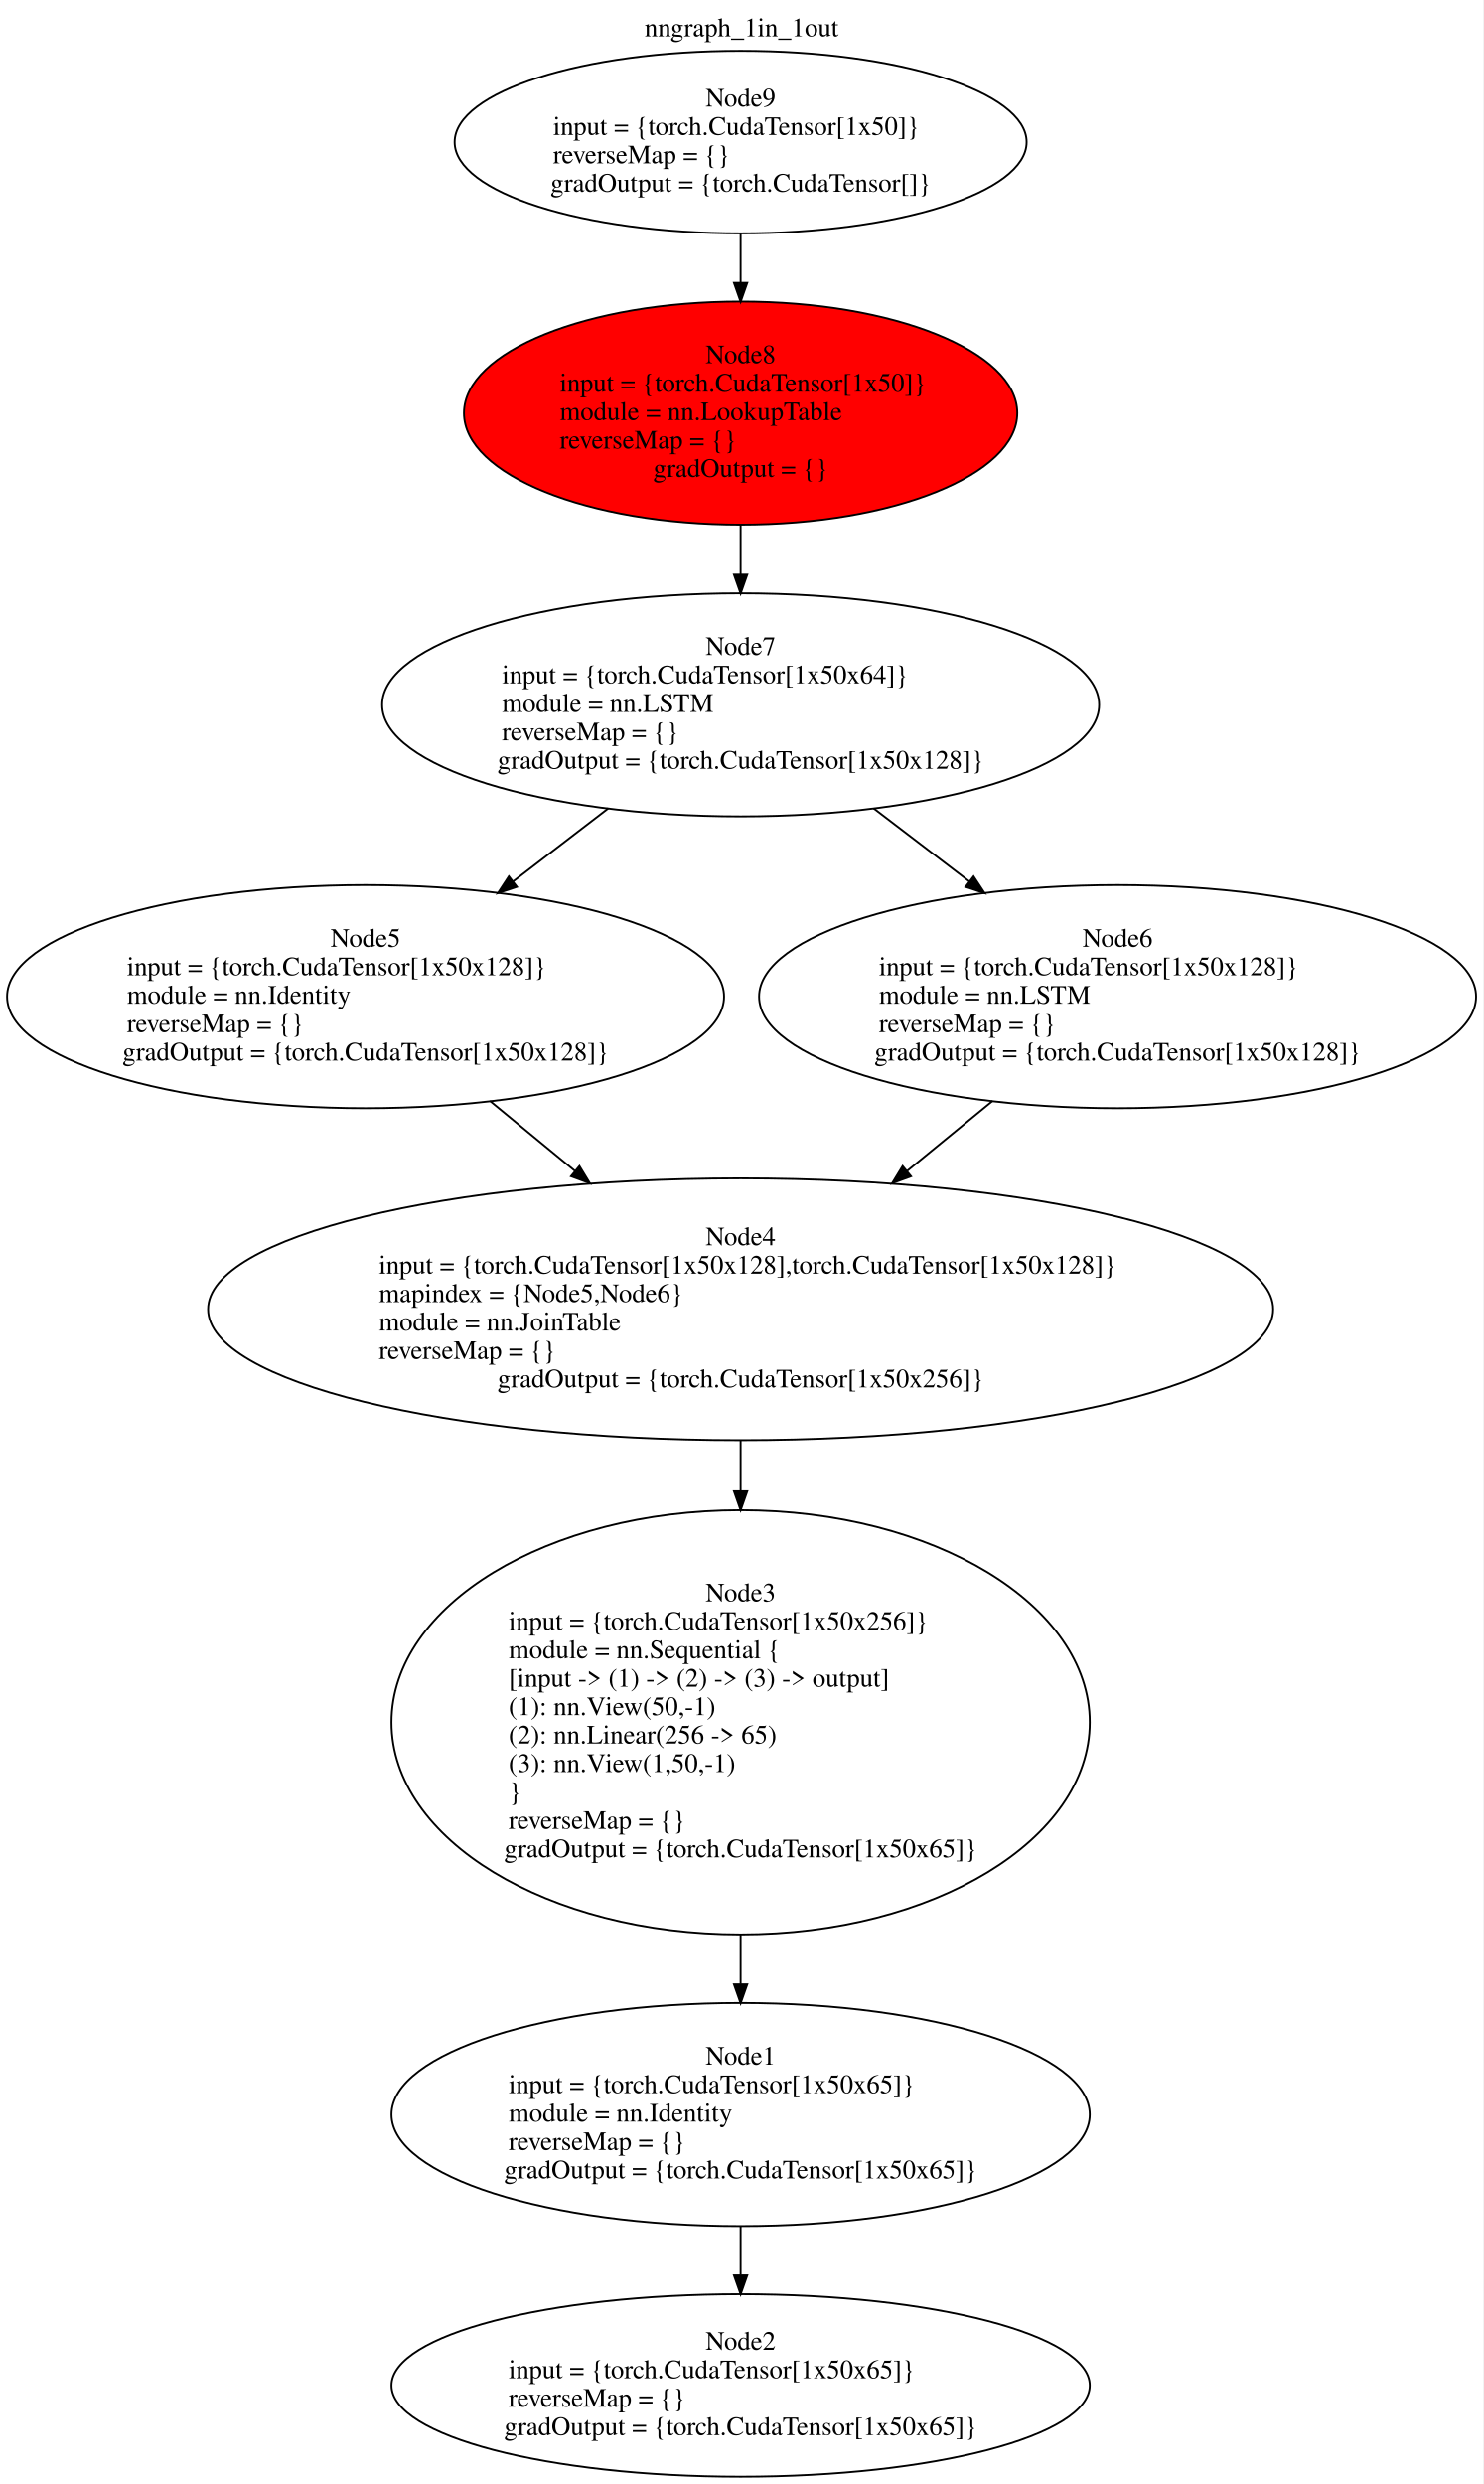
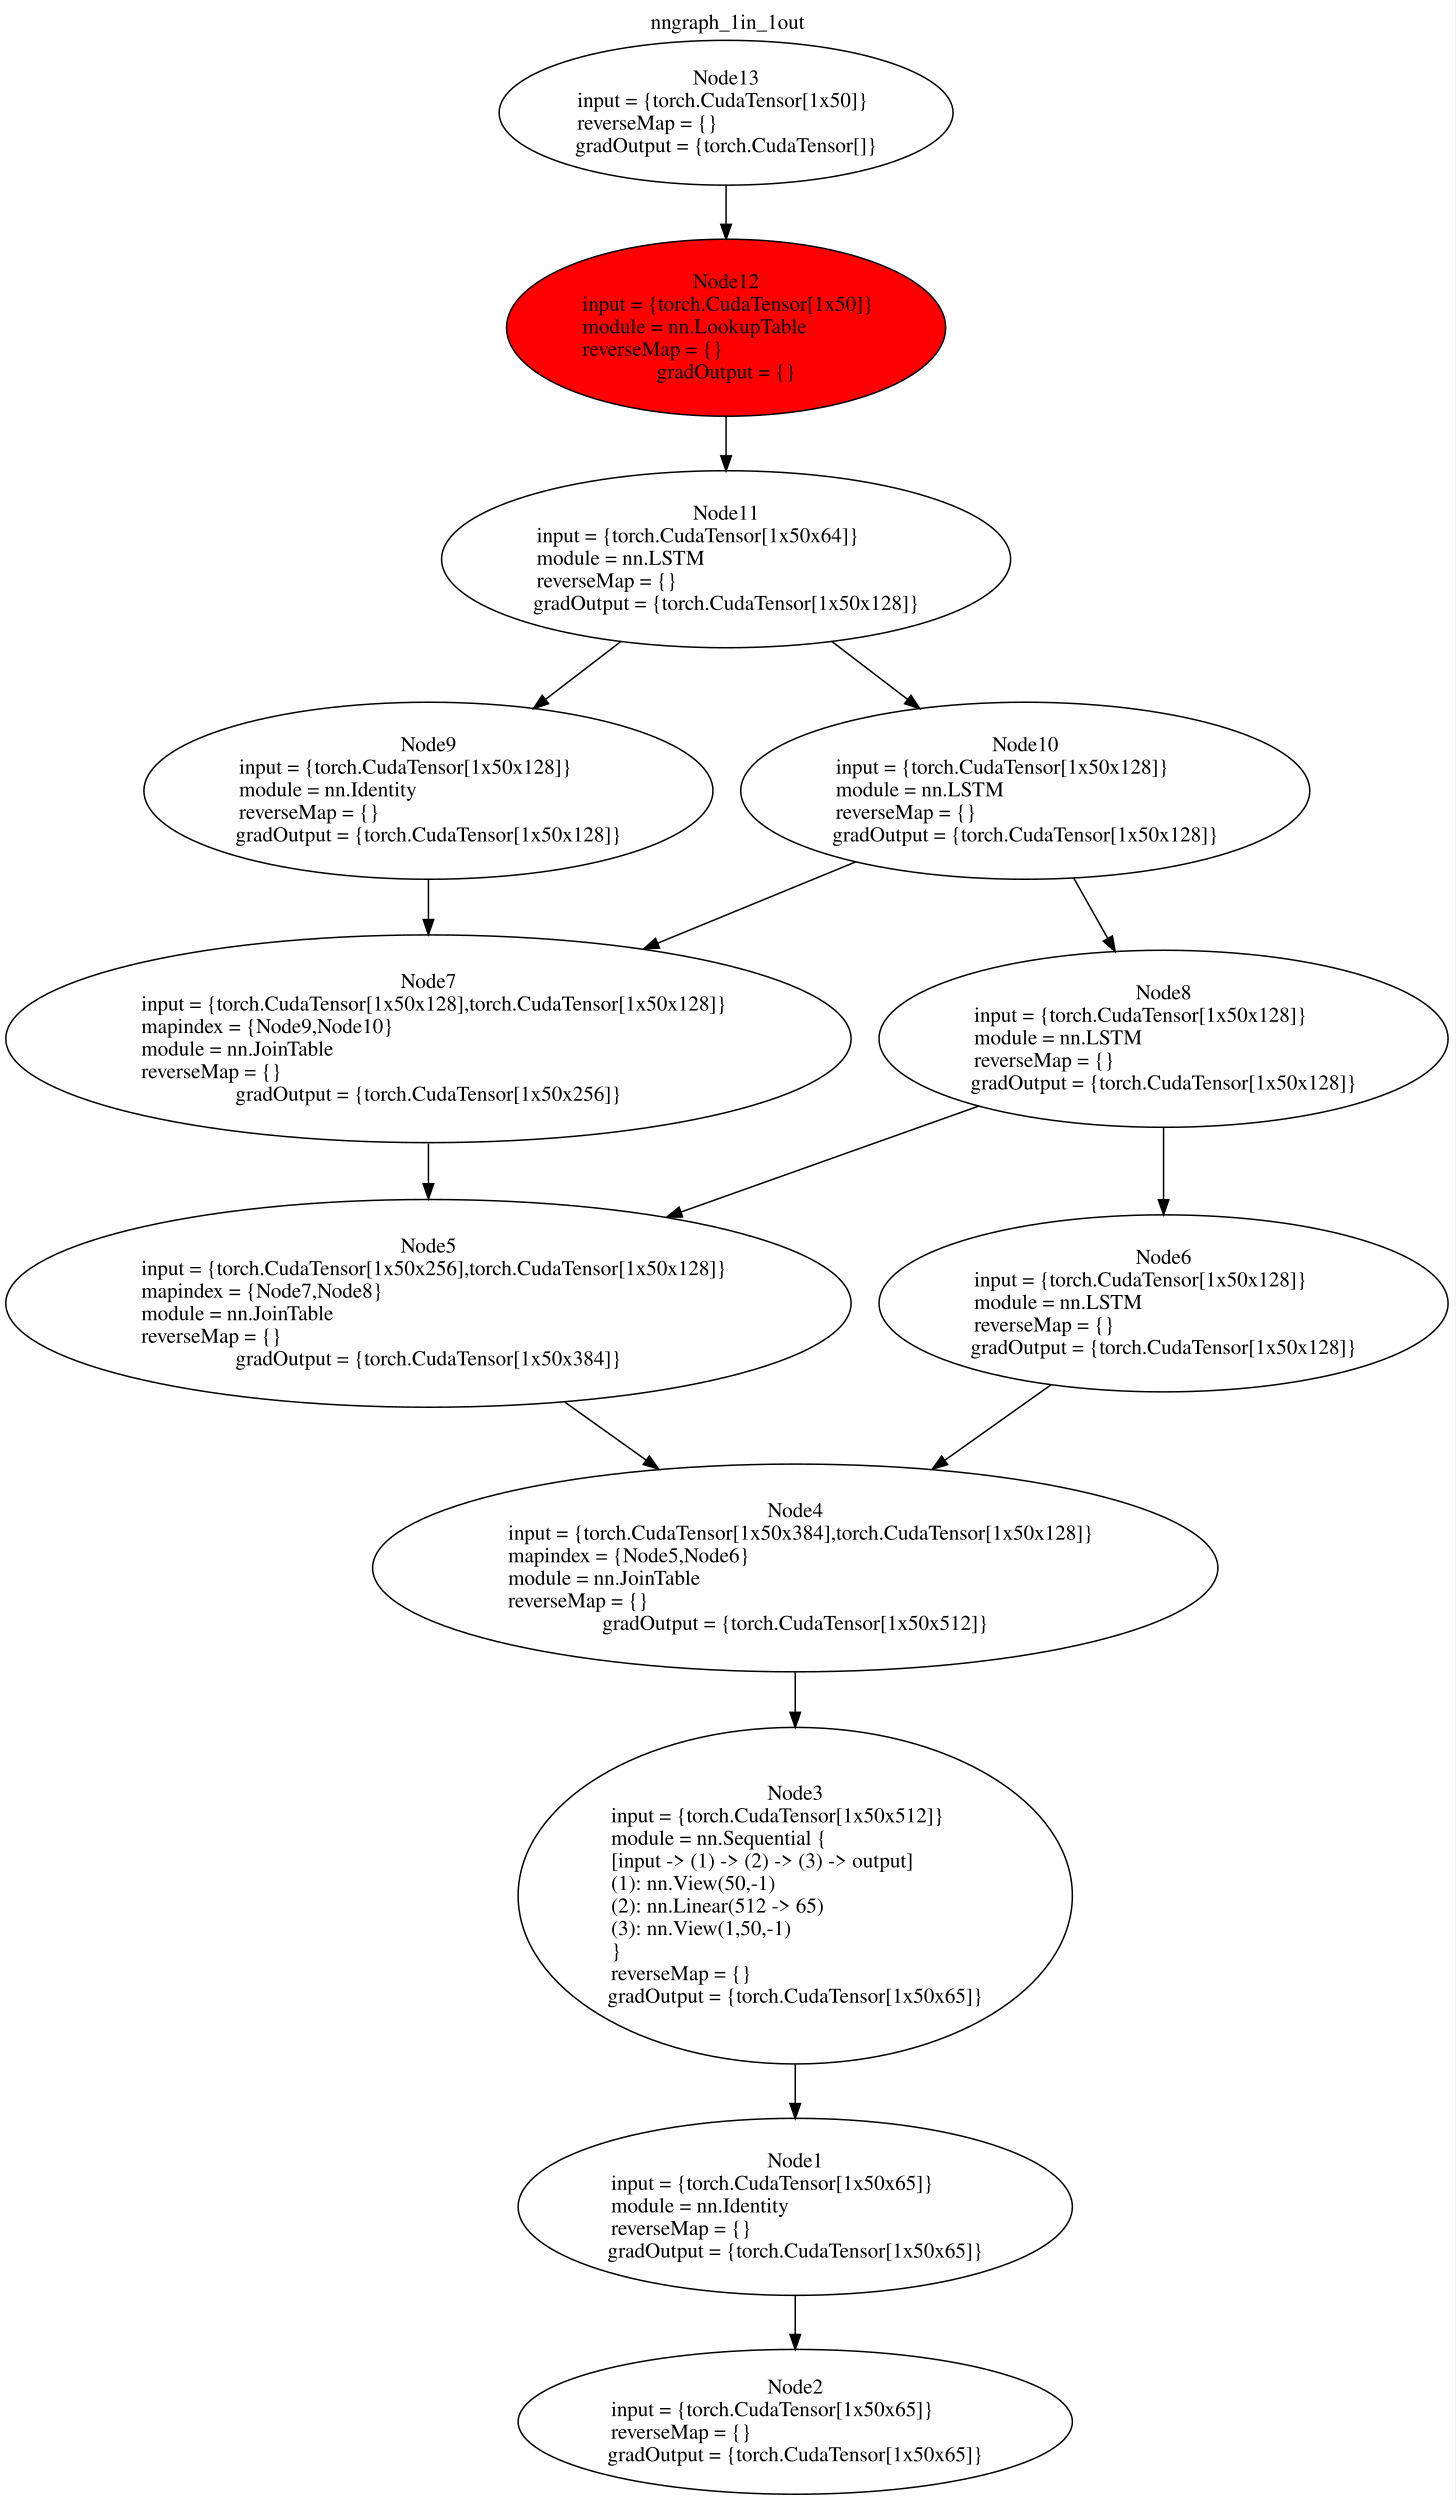
- <svg xmlns="http://www.w3.org/2000/svg" xmlns:xlink="http://www.w3.org/1999/xlink" width="783pt" height="1311pt" viewBox="0.00 0.00 783.00 1311.00">
-   <g id="graph0" class="graph" transform="scale(1 1) rotate(0) translate(4 1307)">
-     <polygon fill="white" stroke="none" points="-4,4 -4,-1307 779,-1307 779,4 -4,4" />
-     <text text-anchor="middle" x="387.5" y="-1287.8" font-family="Times,serif" font-size="14.00">nngraph_1in_1out</text>
+ <svg xmlns="http://www.w3.org/2000/svg" xmlns:xlink="http://www.w3.org/1999/xlink" width="968pt" height="1663pt" viewBox="0.00 0.00 968.00 1663.00">
+   <g id="graph0" class="graph" transform="scale(1 1) rotate(0) translate(4 1659)">
+     <polygon fill="white" stroke="none" points="-4,4 -4,-1659 964,-1659 964,4 -4,4" />
+     <text text-anchor="middle" x="480" y="-1639.8" font-family="Times,serif" font-size="14.00">nngraph_1in_1out</text>
    <g id="node1" class="node">
      <g id="a_node1">
        <a xlink:title="[./LanguageModelSkipCon.lua]:123_">
-           <ellipse fill="none" stroke="black" cx="387" cy="-191" rx="184.332" ry="58.88" />
-           <text text-anchor="middle" x="387" y="-217.3" font-family="Times,serif" font-size="14.00">Node1</text>
-           <text text-anchor="start" x="264.5" y="-202.3" font-family="Times,serif" font-size="14.00">input = {torch.CudaTensor[1x50x65]}</text>
-           <text text-anchor="start" x="264.5" y="-187.3" font-family="Times,serif" font-size="14.00">module = nn.Identity</text>
-           <text text-anchor="start" x="264.5" y="-172.3" font-family="Times,serif" font-size="14.00">reverseMap = {}</text>
-           <text text-anchor="middle" x="387" y="-157.3" font-family="Times,serif" font-size="14.00">gradOutput = {torch.CudaTensor[1x50x65]}</text>
+           <ellipse fill="none" stroke="black" cx="525" cy="-191" rx="184.332" ry="58.88" />
+           <text text-anchor="middle" x="525" y="-217.3" font-family="Times,serif" font-size="14.00">Node1</text>
+           <text text-anchor="start" x="402.5" y="-202.3" font-family="Times,serif" font-size="14.00">input = {torch.CudaTensor[1x50x65]}</text>
+           <text text-anchor="start" x="402.5" y="-187.3" font-family="Times,serif" font-size="14.00">module = nn.Identity</text>
+           <text text-anchor="start" x="402.5" y="-172.3" font-family="Times,serif" font-size="14.00">reverseMap = {}</text>
+           <text text-anchor="middle" x="525" y="-157.3" font-family="Times,serif" font-size="14.00">gradOutput = {torch.CudaTensor[1x50x65]}</text>
        </a>
      </g>
    </g>
    <g id="node2" class="node">
      <g id="a_node2">
        <a xlink:title="[[C]]:-1_">
-           <ellipse fill="none" stroke="black" cx="387" cy="-48" rx="184.332" ry="48.167" />
-           <text text-anchor="middle" x="387" y="-66.8" font-family="Times,serif" font-size="14.00">Node2</text>
-           <text text-anchor="start" x="264.5" y="-51.8" font-family="Times,serif" font-size="14.00">input = {torch.CudaTensor[1x50x65]}</text>
-           <text text-anchor="start" x="264.5" y="-36.8" font-family="Times,serif" font-size="14.00">reverseMap = {}</text>
-           <text text-anchor="middle" x="387" y="-21.8" font-family="Times,serif" font-size="14.00">gradOutput = {torch.CudaTensor[1x50x65]}</text>
+           <ellipse fill="none" stroke="black" cx="525" cy="-48" rx="184.332" ry="48.167" />
+           <text text-anchor="middle" x="525" y="-66.8" font-family="Times,serif" font-size="14.00">Node2</text>
+           <text text-anchor="start" x="402.5" y="-51.8" font-family="Times,serif" font-size="14.00">input = {torch.CudaTensor[1x50x65]}</text>
+           <text text-anchor="start" x="402.5" y="-36.8" font-family="Times,serif" font-size="14.00">reverseMap = {}</text>
+           <text text-anchor="middle" x="525" y="-21.8" font-family="Times,serif" font-size="14.00">gradOutput = {torch.CudaTensor[1x50x65]}</text>
        </a>
      </g>
    </g>
    <g id="edge1" class="edge">
-       <path fill="none" stroke="black" d="M387,-132.243C387,-123.7 387,-114.899 387,-106.364" />
-       <polygon fill="black" stroke="black" points="390.5,-106.121 387,-96.121 383.5,-106.121 390.5,-106.121" />
+       <path fill="none" stroke="black" d="M525,-132.243C525,-123.7 525,-114.899 525,-106.364" />
+       <polygon fill="black" stroke="black" points="528.5,-106.121 525,-96.121 521.5,-106.121 528.5,-106.121" />
    </g>
    <g id="node3" class="node">
      <g id="a_node3">
        <a xlink:title="[./LanguageModelSkipCon.lua]:123_">
-           <ellipse fill="none" stroke="black" cx="387" cy="-398" rx="184.332" ry="111.946" />
-           <text text-anchor="middle" x="387" y="-461.8" font-family="Times,serif" font-size="14.00">Node3</text>
-           <text text-anchor="start" x="264.5" y="-446.8" font-family="Times,serif" font-size="14.00">input = {torch.CudaTensor[1x50x256]}</text>
-           <text text-anchor="start" x="264.5" y="-431.8" font-family="Times,serif" font-size="14.00">module = nn.Sequential {</text>
-           <text text-anchor="start" x="264.5" y="-416.8" font-family="Times,serif" font-size="14.00">  [input -&gt; (1) -&gt; (2) -&gt; (3) -&gt; output]</text>
-           <text text-anchor="start" x="264.5" y="-401.8" font-family="Times,serif" font-size="14.00">  (1): nn.View(50,-1)</text>
-           <text text-anchor="start" x="264.5" y="-386.8" font-family="Times,serif" font-size="14.00">  (2): nn.Linear(256 -&gt; 65)</text>
-           <text text-anchor="start" x="264.5" y="-371.8" font-family="Times,serif" font-size="14.00">  (3): nn.View(1,50,-1)</text>
-           <text text-anchor="start" x="264.5" y="-356.8" font-family="Times,serif" font-size="14.00">}</text>
-           <text text-anchor="start" x="264.5" y="-341.8" font-family="Times,serif" font-size="14.00">reverseMap = {}</text>
-           <text text-anchor="middle" x="387" y="-326.8" font-family="Times,serif" font-size="14.00">gradOutput = {torch.CudaTensor[1x50x65]}</text>
+           <ellipse fill="none" stroke="black" cx="525" cy="-398" rx="184.332" ry="111.946" />
+           <text text-anchor="middle" x="525" y="-461.8" font-family="Times,serif" font-size="14.00">Node3</text>
+           <text text-anchor="start" x="402.5" y="-446.8" font-family="Times,serif" font-size="14.00">input = {torch.CudaTensor[1x50x512]}</text>
+           <text text-anchor="start" x="402.5" y="-431.8" font-family="Times,serif" font-size="14.00">module = nn.Sequential {</text>
+           <text text-anchor="start" x="402.5" y="-416.8" font-family="Times,serif" font-size="14.00">  [input -&gt; (1) -&gt; (2) -&gt; (3) -&gt; output]</text>
+           <text text-anchor="start" x="402.5" y="-401.8" font-family="Times,serif" font-size="14.00">  (1): nn.View(50,-1)</text>
+           <text text-anchor="start" x="402.5" y="-386.8" font-family="Times,serif" font-size="14.00">  (2): nn.Linear(512 -&gt; 65)</text>
+           <text text-anchor="start" x="402.5" y="-371.8" font-family="Times,serif" font-size="14.00">  (3): nn.View(1,50,-1)</text>
+           <text text-anchor="start" x="402.5" y="-356.8" font-family="Times,serif" font-size="14.00">}</text>
+           <text text-anchor="start" x="402.5" y="-341.8" font-family="Times,serif" font-size="14.00">reverseMap = {}</text>
+           <text text-anchor="middle" x="525" y="-326.8" font-family="Times,serif" font-size="14.00">gradOutput = {torch.CudaTensor[1x50x65]}</text>
        </a>
      </g>
    </g>
    <g id="edge2" class="edge">
-       <path fill="none" stroke="black" d="M387,-286.1C387,-277.18 387,-268.345 387,-259.868" />
-       <polygon fill="black" stroke="black" points="390.5,-259.724 387,-249.724 383.5,-259.724 390.5,-259.724" />
+       <path fill="none" stroke="black" d="M525,-286.1C525,-277.18 525,-268.345 525,-259.868" />
+       <polygon fill="black" stroke="black" points="528.5,-259.724 525,-249.724 521.5,-259.724 528.5,-259.724" />
    </g>
    <g id="node4" class="node">
      <g id="a_node4">
-         <a xlink:title="[./LanguageModelSkipCon.lua]:85_">
-           <ellipse fill="none" stroke="black" cx="387" cy="-616" rx="281.143" ry="69.094" />
-           <text text-anchor="middle" x="387" y="-649.8" font-family="Times,serif" font-size="14.00">Node4</text>
-           <text text-anchor="start" x="196" y="-634.8" font-family="Times,serif" font-size="14.00">input = {torch.CudaTensor[1x50x128],torch.CudaTensor[1x50x128]}</text>
-           <text text-anchor="start" x="196" y="-619.8" font-family="Times,serif" font-size="14.00">mapindex = {Node5,Node6}</text>
-           <text text-anchor="start" x="196" y="-604.8" font-family="Times,serif" font-size="14.00">module = nn.JoinTable</text>
-           <text text-anchor="start" x="196" y="-589.8" font-family="Times,serif" font-size="14.00">reverseMap = {}</text>
-           <text text-anchor="middle" x="387" y="-574.8" font-family="Times,serif" font-size="14.00">gradOutput = {torch.CudaTensor[1x50x256]}</text>
+         <a xlink:title="[./LanguageModelSkipCon.lua]:84_">
+           <ellipse fill="none" stroke="black" cx="525" cy="-616" rx="281.143" ry="69.094" />
+           <text text-anchor="middle" x="525" y="-649.8" font-family="Times,serif" font-size="14.00">Node4</text>
+           <text text-anchor="start" x="334" y="-634.8" font-family="Times,serif" font-size="14.00">input = {torch.CudaTensor[1x50x384],torch.CudaTensor[1x50x128]}</text>
+           <text text-anchor="start" x="334" y="-619.8" font-family="Times,serif" font-size="14.00">mapindex = {Node5,Node6}</text>
+           <text text-anchor="start" x="334" y="-604.8" font-family="Times,serif" font-size="14.00">module = nn.JoinTable</text>
+           <text text-anchor="start" x="334" y="-589.8" font-family="Times,serif" font-size="14.00">reverseMap = {}</text>
+           <text text-anchor="middle" x="525" y="-574.8" font-family="Times,serif" font-size="14.00">gradOutput = {torch.CudaTensor[1x50x512]}</text>
        </a>
      </g>
    </g>
    <g id="edge3" class="edge">
-       <path fill="none" stroke="black" d="M387,-546.656C387,-538.125 387,-529.211 387,-520.171" />
-       <polygon fill="black" stroke="black" points="390.5,-519.926 387,-509.926 383.5,-519.926 390.5,-519.926" />
+       <path fill="none" stroke="black" d="M525,-546.656C525,-538.125 525,-529.211 525,-520.171" />
+       <polygon fill="black" stroke="black" points="528.5,-519.926 525,-509.926 521.5,-519.926 528.5,-519.926" />
    </g>
    <g id="node5" class="node">
      <g id="a_node5">
-         <a xlink:title="[./LanguageModelSkipCon.lua]:64_">
-           <ellipse fill="none" stroke="black" cx="189" cy="-781" rx="189.257" ry="58.88" />
-           <text text-anchor="middle" x="189" y="-807.3" font-family="Times,serif" font-size="14.00">Node5</text>
-           <text text-anchor="start" x="63" y="-792.3" font-family="Times,serif" font-size="14.00">input = {torch.CudaTensor[1x50x128]}</text>
-           <text text-anchor="start" x="63" y="-777.3" font-family="Times,serif" font-size="14.00">module = nn.Identity</text>
-           <text text-anchor="start" x="63" y="-762.3" font-family="Times,serif" font-size="14.00">reverseMap = {}</text>
-           <text text-anchor="middle" x="189" y="-747.3" font-family="Times,serif" font-size="14.00">gradOutput = {torch.CudaTensor[1x50x128]}</text>
+         <a xlink:title="[./LanguageModelSkipCon.lua]:84_">
+           <ellipse fill="none" stroke="black" cx="281" cy="-792" rx="281.143" ry="69.094" />
+           <text text-anchor="middle" x="281" y="-825.8" font-family="Times,serif" font-size="14.00">Node5</text>
+           <text text-anchor="start" x="90" y="-810.8" font-family="Times,serif" font-size="14.00">input = {torch.CudaTensor[1x50x256],torch.CudaTensor[1x50x128]}</text>
+           <text text-anchor="start" x="90" y="-795.8" font-family="Times,serif" font-size="14.00">mapindex = {Node7,Node8}</text>
+           <text text-anchor="start" x="90" y="-780.8" font-family="Times,serif" font-size="14.00">module = nn.JoinTable</text>
+           <text text-anchor="start" x="90" y="-765.8" font-family="Times,serif" font-size="14.00">reverseMap = {}</text>
+           <text text-anchor="middle" x="281" y="-750.8" font-family="Times,serif" font-size="14.00">gradOutput = {torch.CudaTensor[1x50x384]}</text>
        </a>
      </g>
    </g>
    <g id="edge4" class="edge">
-       <path fill="none" stroke="black" d="M254.656,-725.95C269.035,-714.112 284.477,-701.4 299.556,-688.987" />
-       <polygon fill="black" stroke="black" points="301.905,-691.587 307.401,-682.529 297.456,-686.182 301.905,-691.587" />
+       <path fill="none" stroke="black" d="M371.857,-726.209C389.481,-713.64 408.035,-700.409 425.909,-687.663" />
+       <polygon fill="black" stroke="black" points="427.958,-690.501 434.068,-681.845 423.894,-684.802 427.958,-690.501" />
    </g>
    <g id="node6" class="node">
      <g id="a_node6">
-         <a xlink:title="[./LanguageModelSkipCon.lua]:79_">
-           <ellipse fill="none" stroke="black" cx="586" cy="-781" rx="189.257" ry="58.88" />
-           <text text-anchor="middle" x="586" y="-807.3" font-family="Times,serif" font-size="14.00">Node6</text>
-           <text text-anchor="start" x="460" y="-792.3" font-family="Times,serif" font-size="14.00">input = {torch.CudaTensor[1x50x128]}</text>
-           <text text-anchor="start" x="460" y="-777.3" font-family="Times,serif" font-size="14.00">module = nn.LSTM</text>
-           <text text-anchor="start" x="460" y="-762.3" font-family="Times,serif" font-size="14.00">reverseMap = {}</text>
-           <text text-anchor="middle" x="586" y="-747.3" font-family="Times,serif" font-size="14.00">gradOutput = {torch.CudaTensor[1x50x128]}</text>
+         <a xlink:title="[./LanguageModelSkipCon.lua]:78_">
+           <ellipse fill="none" stroke="black" cx="770" cy="-792" rx="189.257" ry="58.88" />
+           <text text-anchor="middle" x="770" y="-818.3" font-family="Times,serif" font-size="14.00">Node6</text>
+           <text text-anchor="start" x="644" y="-803.3" font-family="Times,serif" font-size="14.00">input = {torch.CudaTensor[1x50x128]}</text>
+           <text text-anchor="start" x="644" y="-788.3" font-family="Times,serif" font-size="14.00">module = nn.LSTM</text>
+           <text text-anchor="start" x="644" y="-773.3" font-family="Times,serif" font-size="14.00">reverseMap = {}</text>
+           <text text-anchor="middle" x="770" y="-758.3" font-family="Times,serif" font-size="14.00">gradOutput = {torch.CudaTensor[1x50x128]}</text>
        </a>
      </g>
    </g>
    <g id="edge5" class="edge">
-       <path fill="none" stroke="black" d="M520.012,-725.95C505.561,-714.112 490.041,-701.4 474.886,-688.987" />
-       <polygon fill="black" stroke="black" points="476.955,-686.158 467.001,-682.529 472.52,-691.573 476.955,-686.158" />
+       <path fill="none" stroke="black" d="M695.161,-737.849C672.88,-722.025 648.107,-704.431 624.513,-687.675" />
+       <polygon fill="black" stroke="black" points="626.403,-684.724 616.224,-681.787 622.35,-690.431 626.403,-684.724" />
    </g>
    <g id="node7" class="node">
      <g id="a_node7">
-         <a xlink:title="[./LanguageModelSkipCon.lua]:58_">
-           <ellipse fill="none" stroke="black" cx="387" cy="-935" rx="189.257" ry="58.88" />
-           <text text-anchor="middle" x="387" y="-961.3" font-family="Times,serif" font-size="14.00">Node7</text>
-           <text text-anchor="start" x="261" y="-946.3" font-family="Times,serif" font-size="14.00">input = {torch.CudaTensor[1x50x64]}</text>
-           <text text-anchor="start" x="261" y="-931.3" font-family="Times,serif" font-size="14.00">module = nn.LSTM</text>
-           <text text-anchor="start" x="261" y="-916.3" font-family="Times,serif" font-size="14.00">reverseMap = {}</text>
-           <text text-anchor="middle" x="387" y="-901.3" font-family="Times,serif" font-size="14.00">gradOutput = {torch.CudaTensor[1x50x128]}</text>
+         <a xlink:title="[./LanguageModelSkipCon.lua]:84_">
+           <ellipse fill="none" stroke="black" cx="281" cy="-968" rx="281.143" ry="69.094" />
+           <text text-anchor="middle" x="281" y="-1001.8" font-family="Times,serif" font-size="14.00">Node7</text>
+           <text text-anchor="start" x="90" y="-986.8" font-family="Times,serif" font-size="14.00">input = {torch.CudaTensor[1x50x128],torch.CudaTensor[1x50x128]}</text>
+           <text text-anchor="start" x="90" y="-971.8" font-family="Times,serif" font-size="14.00">mapindex = {Node9,Node10}</text>
+           <text text-anchor="start" x="90" y="-956.8" font-family="Times,serif" font-size="14.00">module = nn.JoinTable</text>
+           <text text-anchor="start" x="90" y="-941.8" font-family="Times,serif" font-size="14.00">reverseMap = {}</text>
+           <text text-anchor="middle" x="281" y="-926.8" font-family="Times,serif" font-size="14.00">gradOutput = {torch.CudaTensor[1x50x256]}</text>
        </a>
      </g>
    </g>
    <g id="edge6" class="edge">
-       <path fill="none" stroke="black" d="M317.193,-880.41C300.927,-867.924 283.506,-854.55 266.914,-841.813" />
-       <polygon fill="black" stroke="black" points="268.908,-838.931 258.844,-835.618 264.645,-844.484 268.908,-838.931" />
-     </g>
-     <g id="edge7" class="edge">
-       <path fill="none" stroke="black" d="M457.16,-880.41C473.508,-867.924 491.017,-854.55 507.692,-841.813" />
-       <polygon fill="black" stroke="black" points="509.98,-844.469 515.803,-835.618 505.731,-838.907 509.98,-844.469" />
+       <path fill="none" stroke="black" d="M281,-898.231C281,-889.56 281,-880.636 281,-871.824" />
+       <polygon fill="black" stroke="black" points="284.5,-871.555 281,-861.555 277.5,-871.555 284.5,-871.555" />
    </g>
    <g id="node8" class="node">
      <g id="a_node8">
-         <a xlink:title="[./LanguageModelSkipCon.lua]:41_">
-           <ellipse fill="red" stroke="black" cx="387" cy="-1089" rx="146.057" ry="58.88" />
-           <text text-anchor="middle" x="387" y="-1115.3" font-family="Times,serif" font-size="14.00">Node8</text>
-           <text text-anchor="start" x="291.5" y="-1100.3" font-family="Times,serif" font-size="14.00">input = {torch.CudaTensor[1x50]}</text>
-           <text text-anchor="start" x="291.5" y="-1085.3" font-family="Times,serif" font-size="14.00">module = nn.LookupTable</text>
-           <text text-anchor="start" x="291.5" y="-1070.3" font-family="Times,serif" font-size="14.00">reverseMap = {}</text>
-           <text text-anchor="middle" x="387" y="-1055.3" font-family="Times,serif" font-size="14.00">gradOutput = {}</text>
-         </a>
-       </g>
+         <a xlink:title="[./LanguageModelSkipCon.lua]:78_">
+           <ellipse fill="none" stroke="black" cx="770" cy="-968" rx="189.257" ry="58.88" />
+           <text text-anchor="middle" x="770" y="-994.3" font-family="Times,serif" font-size="14.00">Node8</text>
+           <text text-anchor="start" x="644" y="-979.3" font-family="Times,serif" font-size="14.00">input = {torch.CudaTensor[1x50x128]}</text>
+           <text text-anchor="start" x="644" y="-964.3" font-family="Times,serif" font-size="14.00">module = nn.LSTM</text>
+           <text text-anchor="start" x="644" y="-949.3" font-family="Times,serif" font-size="14.00">reverseMap = {}</text>
+           <text text-anchor="middle" x="770" y="-934.3" font-family="Times,serif" font-size="14.00">gradOutput = {torch.CudaTensor[1x50x128]}</text>
+         </a>
+       </g>
+     </g>
+     <g id="edge7" class="edge">
+       <path fill="none" stroke="black" d="M647.236,-923.317C587.238,-901.968 514.111,-875.947 449.023,-852.788" />
+       <polygon fill="black" stroke="black" points="450.076,-849.447 439.481,-849.392 447.729,-856.042 450.076,-849.447" />
    </g>
    <g id="edge8" class="edge">
-       <path fill="none" stroke="black" d="M387,-1030.1C387,-1021.54 387,-1012.65 387,-1003.91" />
-       <polygon fill="black" stroke="black" points="390.5,-1003.74 387,-993.737 383.5,-1003.74 390.5,-1003.74" />
+       <path fill="none" stroke="black" d="M770,-909.061C770,-893.733 770,-877.046 770,-861.229" />
+       <polygon fill="black" stroke="black" points="773.5,-860.983 770,-850.983 766.5,-860.983 773.5,-860.983" />
    </g>
    <g id="node9" class="node">
      <g id="a_node9">
+         <a xlink:title="[./LanguageModelSkipCon.lua]:63_">
+           <ellipse fill="none" stroke="black" cx="281" cy="-1133" rx="189.257" ry="58.88" />
+           <text text-anchor="middle" x="281" y="-1159.3" font-family="Times,serif" font-size="14.00">Node9</text>
+           <text text-anchor="start" x="155" y="-1144.3" font-family="Times,serif" font-size="14.00">input = {torch.CudaTensor[1x50x128]}</text>
+           <text text-anchor="start" x="155" y="-1129.3" font-family="Times,serif" font-size="14.00">module = nn.Identity</text>
+           <text text-anchor="start" x="155" y="-1114.3" font-family="Times,serif" font-size="14.00">reverseMap = {}</text>
+           <text text-anchor="middle" x="281" y="-1099.3" font-family="Times,serif" font-size="14.00">gradOutput = {torch.CudaTensor[1x50x128]}</text>
+         </a>
+       </g>
+     </g>
+     <g id="edge9" class="edge">
+       <path fill="none" stroke="black" d="M281,-1074.07C281,-1065.43 281,-1056.4 281,-1047.42" />
+       <polygon fill="black" stroke="black" points="284.5,-1047.33 281,-1037.33 277.5,-1047.33 284.5,-1047.33" />
+     </g>
+     <g id="node10" class="node">
+       <g id="a_node10">
+         <a xlink:title="[./LanguageModelSkipCon.lua]:78_">
+           <ellipse fill="none" stroke="black" cx="678" cy="-1133" rx="189.257" ry="58.88" />
+           <text text-anchor="middle" x="678" y="-1159.3" font-family="Times,serif" font-size="14.00">Node10</text>
+           <text text-anchor="start" x="552" y="-1144.3" font-family="Times,serif" font-size="14.00">input = {torch.CudaTensor[1x50x128]}</text>
+           <text text-anchor="start" x="552" y="-1129.3" font-family="Times,serif" font-size="14.00">module = nn.LSTM</text>
+           <text text-anchor="start" x="552" y="-1114.3" font-family="Times,serif" font-size="14.00">reverseMap = {}</text>
+           <text text-anchor="middle" x="678" y="-1099.3" font-family="Times,serif" font-size="14.00">gradOutput = {torch.CudaTensor[1x50x128]}</text>
+         </a>
+       </g>
+     </g>
+     <g id="edge10" class="edge">
+       <path fill="none" stroke="black" d="M565.298,-1085.73C524.313,-1068.9 477.287,-1049.59 433.435,-1031.59" />
+       <polygon fill="black" stroke="black" points="434.709,-1028.33 424.129,-1027.77 432.05,-1034.8 434.709,-1028.33" />
+     </g>
+     <g id="edge11" class="edge">
+       <path fill="none" stroke="black" d="M710.177,-1074.99C717.461,-1062.09 725.254,-1048.28 732.728,-1035.04" />
+       <polygon fill="black" stroke="black" points="735.974,-1036.41 737.841,-1025.98 729.878,-1032.97 735.974,-1036.41" />
+     </g>
+     <g id="node11" class="node">
+       <g id="a_node11">
+         <a xlink:title="[./LanguageModelSkipCon.lua]:57_">
+           <ellipse fill="none" stroke="black" cx="479" cy="-1287" rx="189.257" ry="58.88" />
+           <text text-anchor="middle" x="479" y="-1313.3" font-family="Times,serif" font-size="14.00">Node11</text>
+           <text text-anchor="start" x="353" y="-1298.3" font-family="Times,serif" font-size="14.00">input = {torch.CudaTensor[1x50x64]}</text>
+           <text text-anchor="start" x="353" y="-1283.3" font-family="Times,serif" font-size="14.00">module = nn.LSTM</text>
+           <text text-anchor="start" x="353" y="-1268.3" font-family="Times,serif" font-size="14.00">reverseMap = {}</text>
+           <text text-anchor="middle" x="479" y="-1253.3" font-family="Times,serif" font-size="14.00">gradOutput = {torch.CudaTensor[1x50x128]}</text>
+         </a>
+       </g>
+     </g>
+     <g id="edge12" class="edge">
+       <path fill="none" stroke="black" d="M409.193,-1232.41C392.927,-1219.92 375.506,-1206.55 358.914,-1193.81" />
+       <polygon fill="black" stroke="black" points="360.908,-1190.93 350.844,-1187.62 356.645,-1196.48 360.908,-1190.93" />
+     </g>
+     <g id="edge13" class="edge">
+       <path fill="none" stroke="black" d="M549.16,-1232.41C565.508,-1219.92 583.017,-1206.55 599.692,-1193.81" />
+       <polygon fill="black" stroke="black" points="601.98,-1196.47 607.803,-1187.62 597.731,-1190.91 601.98,-1196.47" />
+     </g>
+     <g id="node12" class="node">
+       <g id="a_node12">
+         <a xlink:title="[./LanguageModelSkipCon.lua]:41_">
+           <ellipse fill="red" stroke="black" cx="479" cy="-1441" rx="146.057" ry="58.88" />
+           <text text-anchor="middle" x="479" y="-1467.3" font-family="Times,serif" font-size="14.00">Node12</text>
+           <text text-anchor="start" x="383.5" y="-1452.3" font-family="Times,serif" font-size="14.00">input = {torch.CudaTensor[1x50]}</text>
+           <text text-anchor="start" x="383.5" y="-1437.3" font-family="Times,serif" font-size="14.00">module = nn.LookupTable</text>
+           <text text-anchor="start" x="383.5" y="-1422.3" font-family="Times,serif" font-size="14.00">reverseMap = {}</text>
+           <text text-anchor="middle" x="479" y="-1407.3" font-family="Times,serif" font-size="14.00">gradOutput = {}</text>
+         </a>
+       </g>
+     </g>
+     <g id="edge14" class="edge">
+       <path fill="none" stroke="black" d="M479,-1382.1C479,-1373.54 479,-1364.65 479,-1355.91" />
+       <polygon fill="black" stroke="black" points="482.5,-1355.74 479,-1345.74 475.5,-1355.74 482.5,-1355.74" />
+     </g>
+     <g id="node13" class="node">
+       <g id="a_node13">
        <a xlink:title="[[C]]:-1_">
-           <ellipse fill="none" stroke="black" cx="387" cy="-1232" rx="150.982" ry="48.167" />
-           <text text-anchor="middle" x="387" y="-1250.8" font-family="Times,serif" font-size="14.00">Node9</text>
-           <text text-anchor="start" x="288" y="-1235.8" font-family="Times,serif" font-size="14.00">input = {torch.CudaTensor[1x50]}</text>
-           <text text-anchor="start" x="288" y="-1220.8" font-family="Times,serif" font-size="14.00">reverseMap = {}</text>
-           <text text-anchor="middle" x="387" y="-1205.8" font-family="Times,serif" font-size="14.00">gradOutput = {torch.CudaTensor[]}</text>
-         </a>
-       </g>
-     </g>
-     <g id="edge9" class="edge">
-       <path fill="none" stroke="black" d="M387,-1183.66C387,-1175.38 387,-1166.62 387,-1157.91" />
-       <polygon fill="black" stroke="black" points="390.5,-1157.74 387,-1147.74 383.5,-1157.74 390.5,-1157.74" />
+           <ellipse fill="none" stroke="black" cx="479" cy="-1584" rx="150.982" ry="48.167" />
+           <text text-anchor="middle" x="479" y="-1602.8" font-family="Times,serif" font-size="14.00">Node13</text>
+           <text text-anchor="start" x="380" y="-1587.8" font-family="Times,serif" font-size="14.00">input = {torch.CudaTensor[1x50]}</text>
+           <text text-anchor="start" x="380" y="-1572.8" font-family="Times,serif" font-size="14.00">reverseMap = {}</text>
+           <text text-anchor="middle" x="479" y="-1557.8" font-family="Times,serif" font-size="14.00">gradOutput = {torch.CudaTensor[]}</text>
+         </a>
+       </g>
+     </g>
+     <g id="edge15" class="edge">
+       <path fill="none" stroke="black" d="M479,-1535.66C479,-1527.38 479,-1518.62 479,-1509.91" />
+       <polygon fill="black" stroke="black" points="482.5,-1509.74 479,-1499.74 475.5,-1509.74 482.5,-1509.74" />
    </g>
  </g>
</svg>
